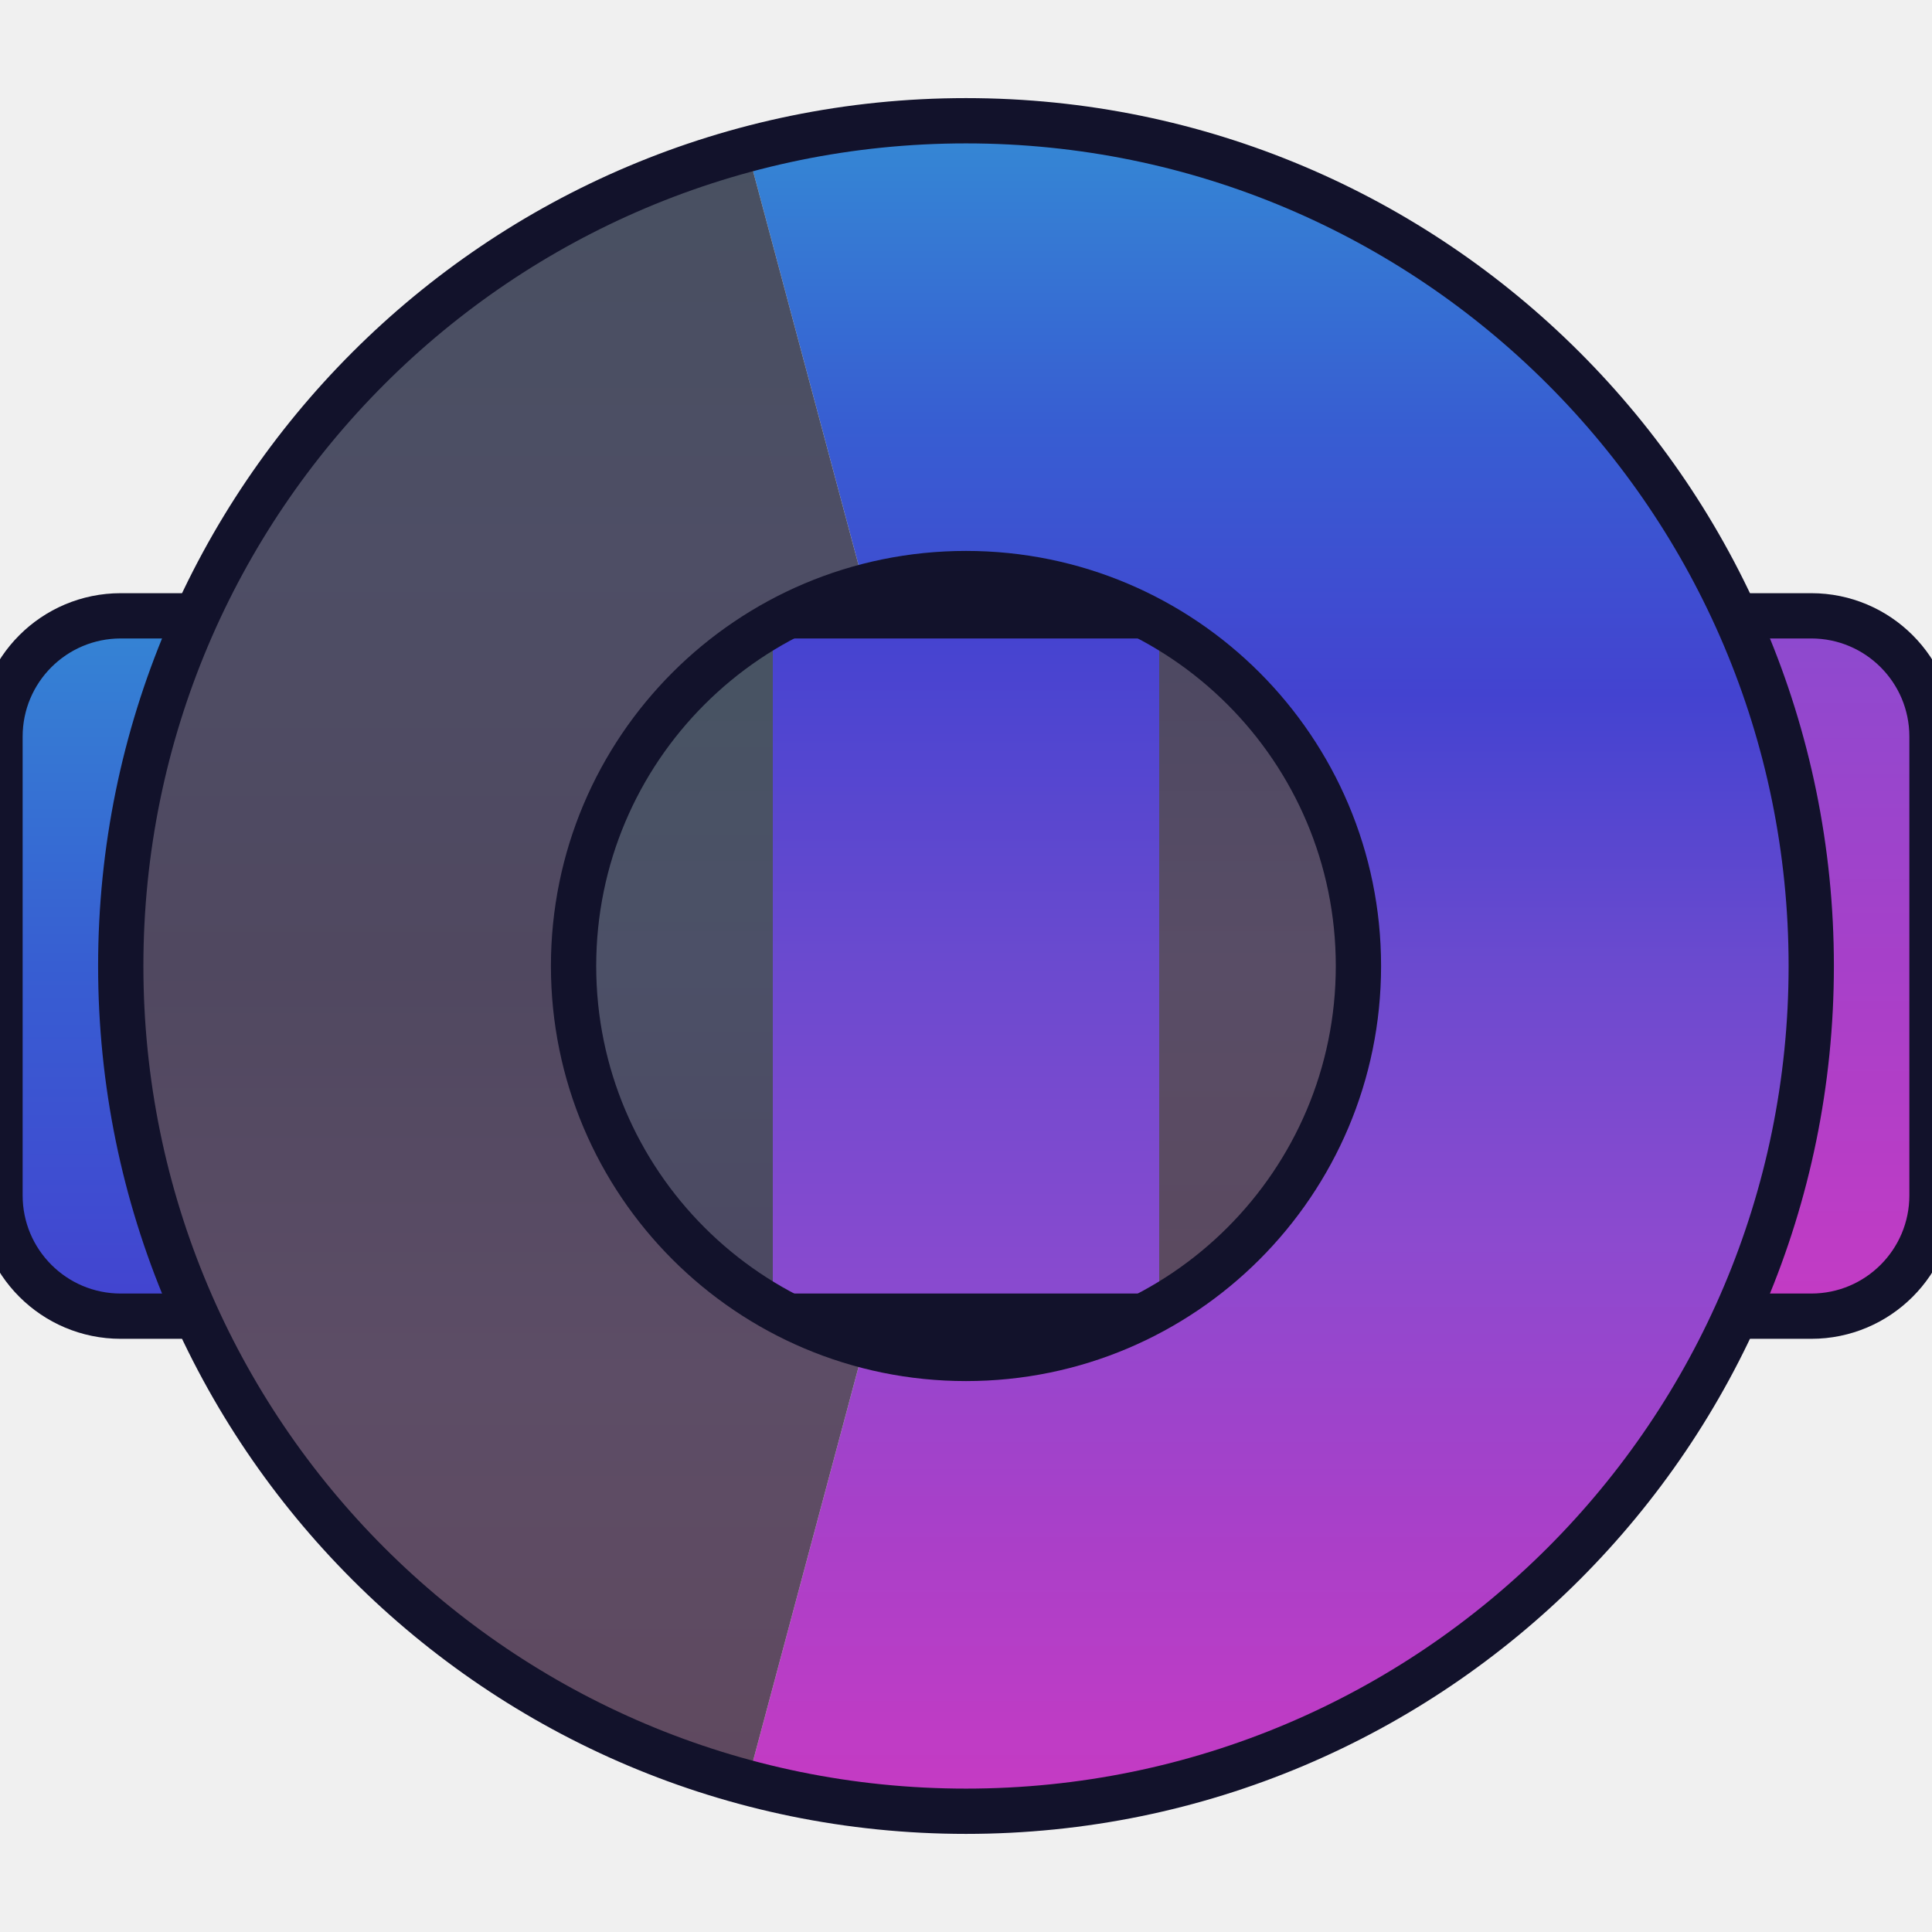
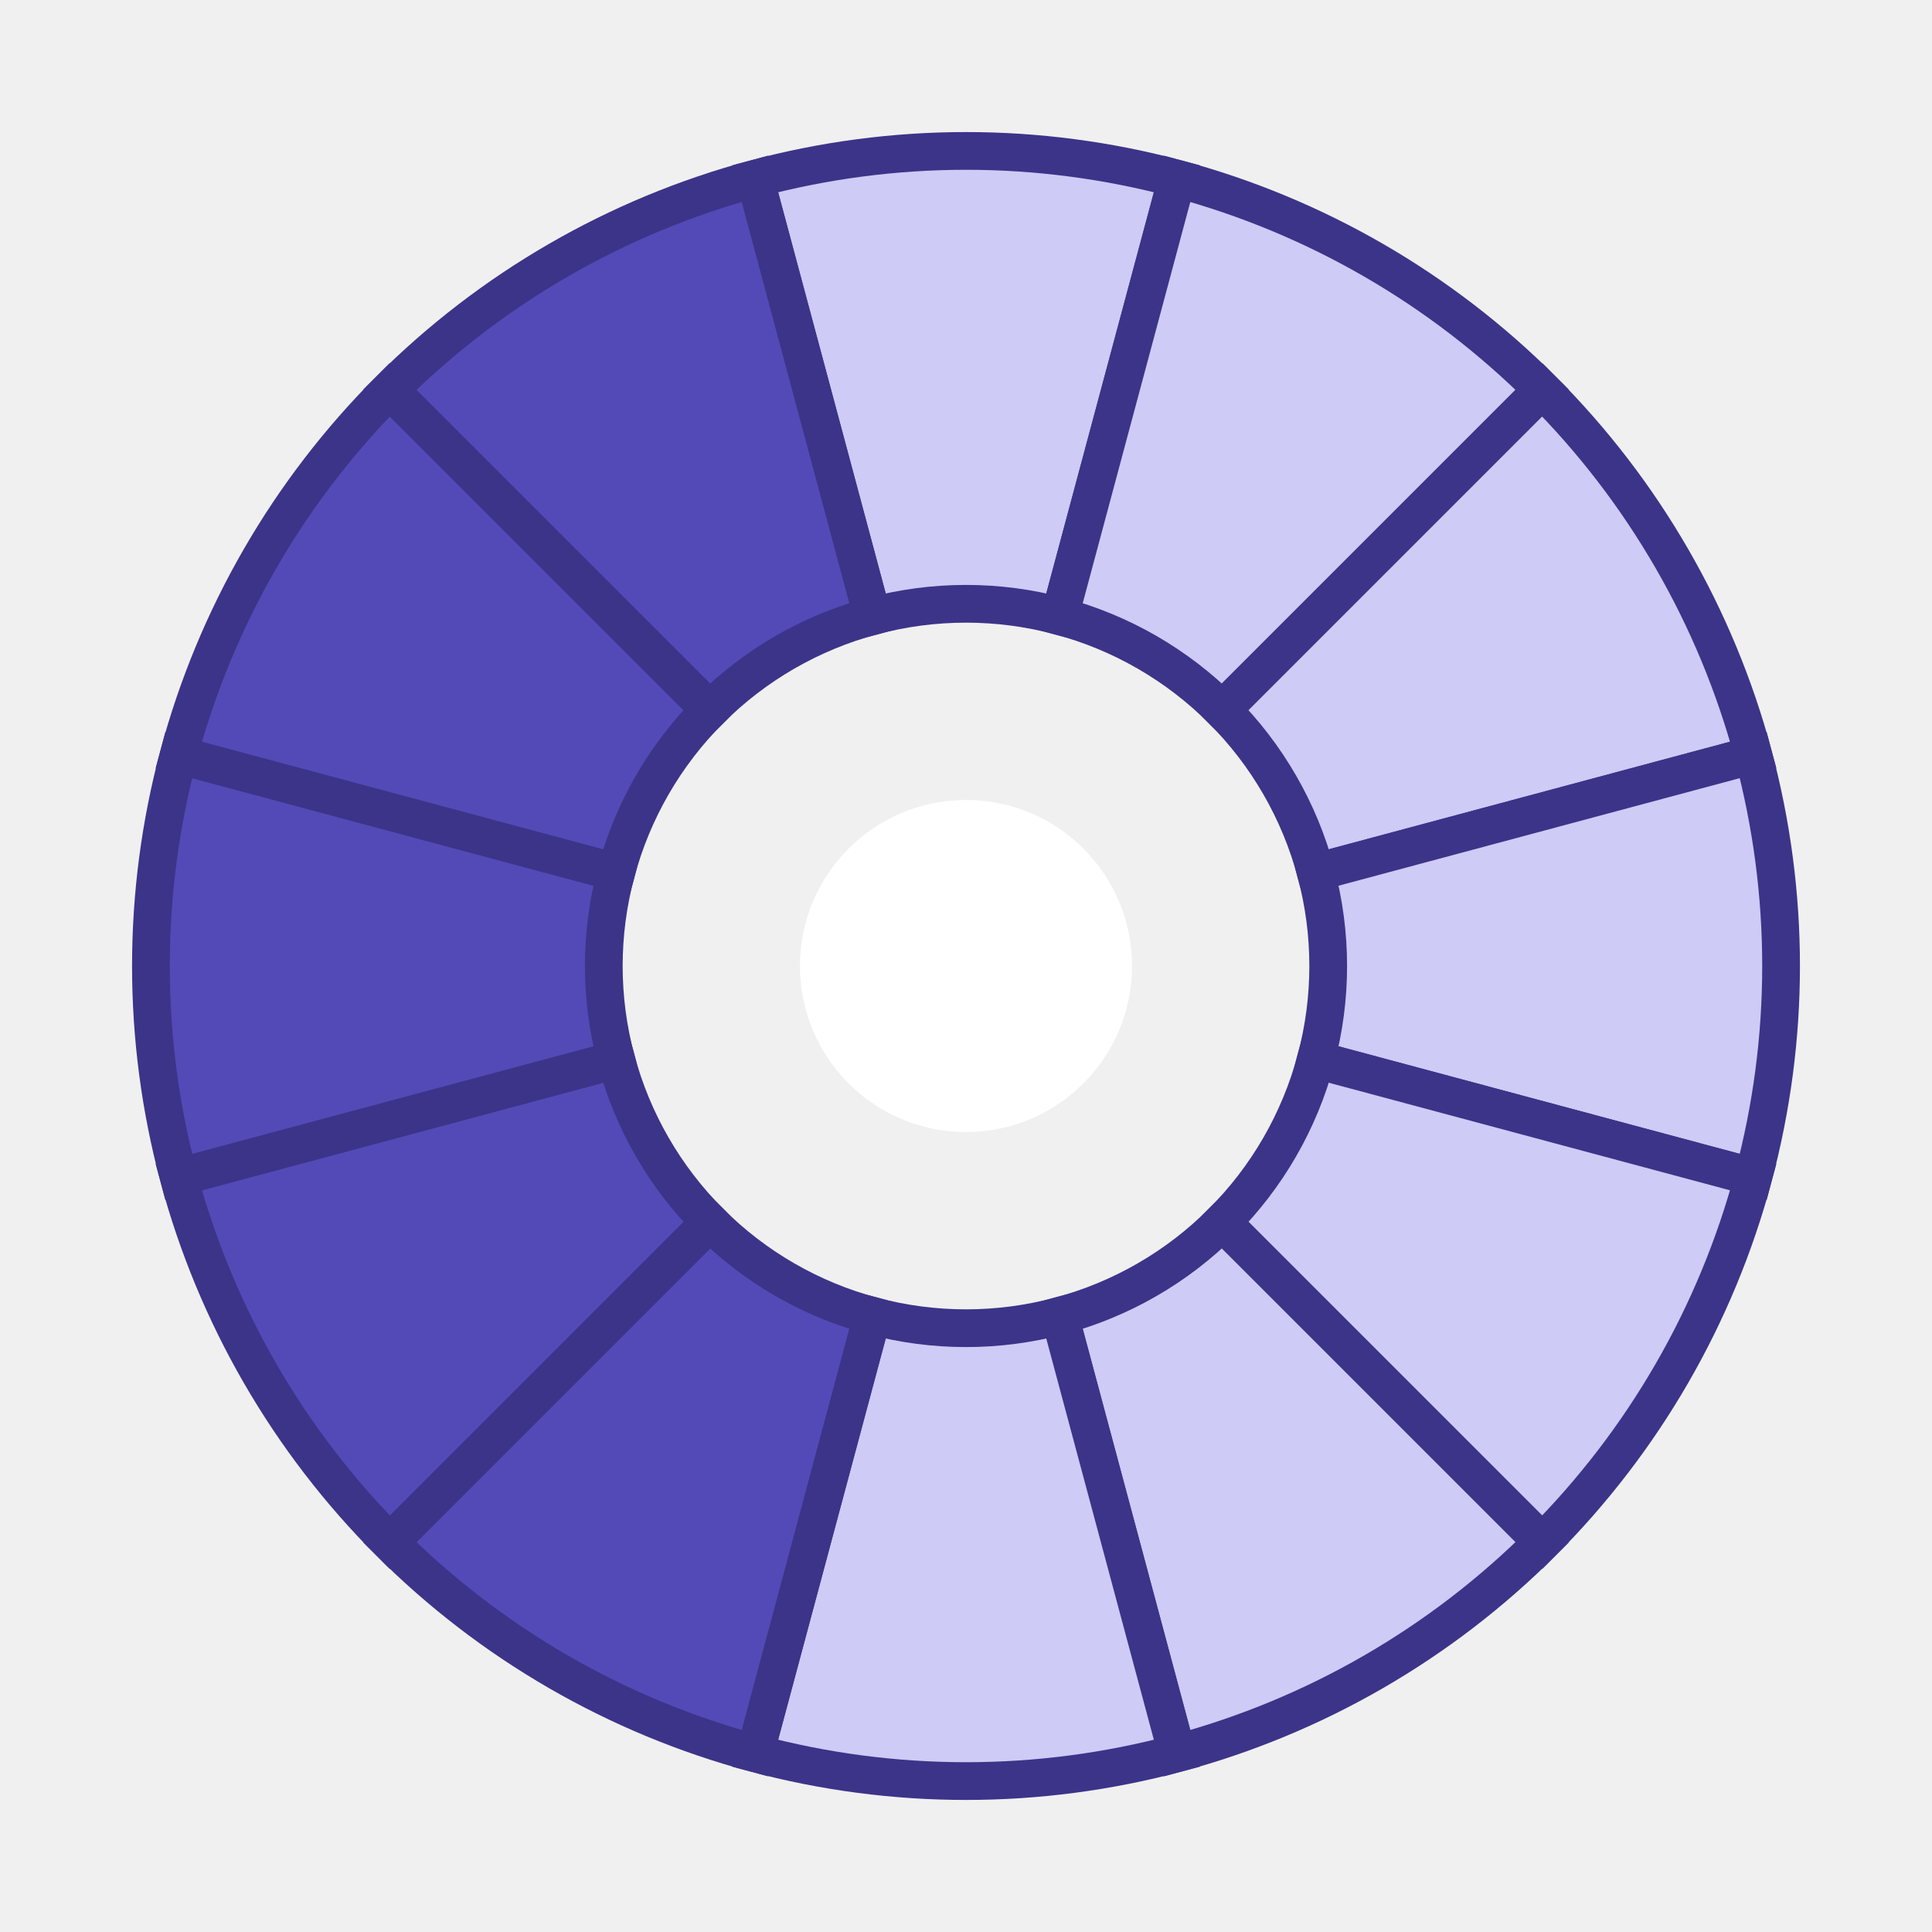
<svg xmlns="http://www.w3.org/2000/svg" viewBox="0 0 128 128">
-   <defs>
-     <path id="seg" d="M 54.09,-14.49 A 56 56 0 0 1 54.09,14.49 L 25.11,6.73 A 26 26 0 0 0 25.11,-6.73 Z" />
-     <clipPath id="gridClip">
-       <rect x="0" y="40.8" width="128" height="46.4" rx="8" />
-     </clipPath>
-     <linearGradient id="vcol1" x1="0" y1="40.8" x2="0" y2="87.2" gradientUnits="userSpaceOnUse">
-       <stop offset="0%" stop-color="hsl(210,65%,52%)" />
-       <stop offset="50%" stop-color="hsl(225,63%,52%)" />
-       <stop offset="100%" stop-color="hsl(240,60%,54%)" />
-     </linearGradient>
-     <linearGradient id="vcol2" x1="0" y1="40.8" x2="0" y2="87.2" gradientUnits="userSpaceOnUse">
-       <stop offset="0%" stop-color="hsl(210,16%,33%)" />
-       <stop offset="50%" stop-color="hsl(230,15%,35%)" />
-       <stop offset="100%" stop-color="hsl(250,15%,33%)" />
-     </linearGradient>
-     <linearGradient id="vcol3" x1="0" y1="40.8" x2="0" y2="87.2" gradientUnits="userSpaceOnUse">
-       <stop offset="0%" stop-color="hsl(240,60%,54%)" />
-       <stop offset="50%" stop-color="hsl(255,58%,55%)" />
-       <stop offset="100%" stop-color="hsl(270,58%,55%)" />
-     </linearGradient>
-     <linearGradient id="vcol4" x1="0" y1="40.8" x2="0" y2="87.2" gradientUnits="userSpaceOnUse">
-       <stop offset="0%" stop-color="hsl(250,15%,33%)" />
-       <stop offset="50%" stop-color="hsl(270,14%,35%)" />
-       <stop offset="100%" stop-color="hsl(290,13%,33%)" />
-     </linearGradient>
-     <linearGradient id="vcol5" x1="0" y1="40.8" x2="0" y2="87.2" gradientUnits="userSpaceOnUse">
-       <stop offset="0%" stop-color="hsl(270,58%,55%)" />
-       <stop offset="50%" stop-color="hsl(285,56%,52%)" />
-       <stop offset="100%" stop-color="hsl(300,54%,50%)" />
-     </linearGradient>
-     <linearGradient id="ringBright" x1="49.51" y1="9.91" x2="49.51" y2="118.09" gradientUnits="userSpaceOnUse">
-       <stop offset="0%" stop-color="hsl(210,65%,52%)" />
-       <stop offset="16.7%" stop-color="hsl(225,63%,52%)" />
-       <stop offset="33.3%" stop-color="hsl(240,60%,54%)" />
-       <stop offset="50%" stop-color="hsl(255,58%,55%)" />
-       <stop offset="66.7%" stop-color="hsl(270,58%,55%)" />
-       <stop offset="83.3%" stop-color="hsl(285,56%,52%)" />
-       <stop offset="100%" stop-color="hsl(300,54%,50%)" />
-     </linearGradient>
-     <linearGradient id="ringDim" x1="49.51" y1="118.09" x2="49.51" y2="9.91" gradientUnits="userSpaceOnUse">
-       <stop offset="0%" stop-color="hsl(300,13%,33%)" />
-       <stop offset="25%" stop-color="hsl(280,14%,35%)" />
-       <stop offset="50%" stop-color="hsl(260,14%,33%)" />
-       <stop offset="75%" stop-color="hsl(240,13%,35%)" />
-       <stop offset="100%" stop-color="hsl(220,15%,33%)" />
-     </linearGradient>
-     <clipPath id="iconClip">
-       <rect width="128" height="128" rx="22" />
-     </clipPath>
-   </defs>
-   <g clip-path="url(#iconClip)">
-     <g clip-path="url(#gridClip)">
-       <rect x="0" y="40.8" width="25.6" height="46.4" fill="url(#vcol1)" />
-       <rect x="25.6" y="40.8" width="25.6" height="46.4" fill="url(#vcol2)" />
-       <rect x="51.2" y="40.8" width="25.6" height="46.4" fill="url(#vcol3)" />
-       <rect x="76.8" y="40.8" width="25.6" height="46.4" fill="url(#vcol4)" />
-       <rect x="102.4" y="40.8" width="25.6" height="46.4" fill="url(#vcol5)" />
-     </g>
-     <rect x="0" y="40.8" width="128" height="46.4" rx="8" fill="none" stroke="hsl(240,40%,12%)" stroke-width="3" />
-     <path d="M 49.51,9.91 A 56 56 0 1 1 49.51,118.09 L 57.27,89.11 A 26 26 0 1 0 57.27,38.89 Z" fill="url(#ringBright)" />
-     <path d="M 49.51,118.09 A 56 56 0 0 1 49.51,9.91 L 57.27,38.89 A 26 26 0 0 0 57.27,89.11 Z" fill="url(#ringDim)" />
-     <circle cx="64" cy="64" r="56" fill="none" stroke="hsl(240,40%,12%)" stroke-width="3" />
-     <circle cx="64" cy="64" r="26" fill="none" stroke="hsl(240,40%,12%)" stroke-width="3" />
+   <g stroke="#3C3489" stroke-width="2.5">
+     <path d="M 50.02,11.84 A 54 54 0 0 1 77.98,11.84 L 70.21,40.82 A 24 24 0 0 0 57.79,40.82 Z" fill="#CECBF6" />
+     <path d="M 77.98,11.84 A 54 54 0 0 1 102.18,25.82 L 80.97,47.03 A 24 24 0 0 0 70.21,40.82 Z" fill="#CECBF6" />
+     <path d="M 102.18,25.82 A 54 54 0 0 1 116.16,50.02 L 87.18,57.79 A 24 24 0 0 0 80.97,47.03 Z" fill="#CECBF6" />
+     <path d="M 116.16,50.02 A 54 54 0 0 1 116.16,77.98 L 87.18,70.21 A 24 24 0 0 0 87.18,57.79 Z" fill="#CECBF6" />
+     <path d="M 116.16,77.98 A 54 54 0 0 1 102.18,102.18 L 80.97,80.97 A 24 24 0 0 0 87.18,70.21 Z" fill="#CECBF6" />
+     <path d="M 102.18,102.18 A 54 54 0 0 1 77.98,116.16 L 70.21,87.18 A 24 24 0 0 0 80.97,80.97 Z" fill="#CECBF6" />
+     <path d="M 77.98,116.16 A 54 54 0 0 1 50.02,116.16 L 57.79,87.18 A 24 24 0 0 0 70.21,87.18 Z" fill="#CECBF6" />
+     <path d="M 50.02,116.16 A 54 54 0 0 1 25.82,102.18 L 47.03,80.97 A 24 24 0 0 0 57.79,87.18 Z" fill="#534AB7" />
+     <path d="M 25.82,102.18 A 54 54 0 0 1 11.84,77.98 L 40.82,70.21 A 24 24 0 0 0 47.03,80.97 Z" fill="#534AB7" />
+     <path d="M 11.84,77.98 A 54 54 0 0 1 11.84,50.02 L 40.82,57.79 A 24 24 0 0 0 40.82,70.21 Z" fill="#534AB7" />
+     <path d="M 11.84,50.02 A 54 54 0 0 1 25.82,25.82 L 47.03,47.03 A 24 24 0 0 0 40.82,57.79 Z" fill="#534AB7" />
+     <path d="M 25.82,25.82 A 54 54 0 0 1 50.02,11.84 L 57.79,40.82 A 24 24 0 0 0 47.03,47.03 Z" fill="#534AB7" />
  </g>
+   <circle cx="64" cy="64" r="11" fill="#fff" />
</svg>
